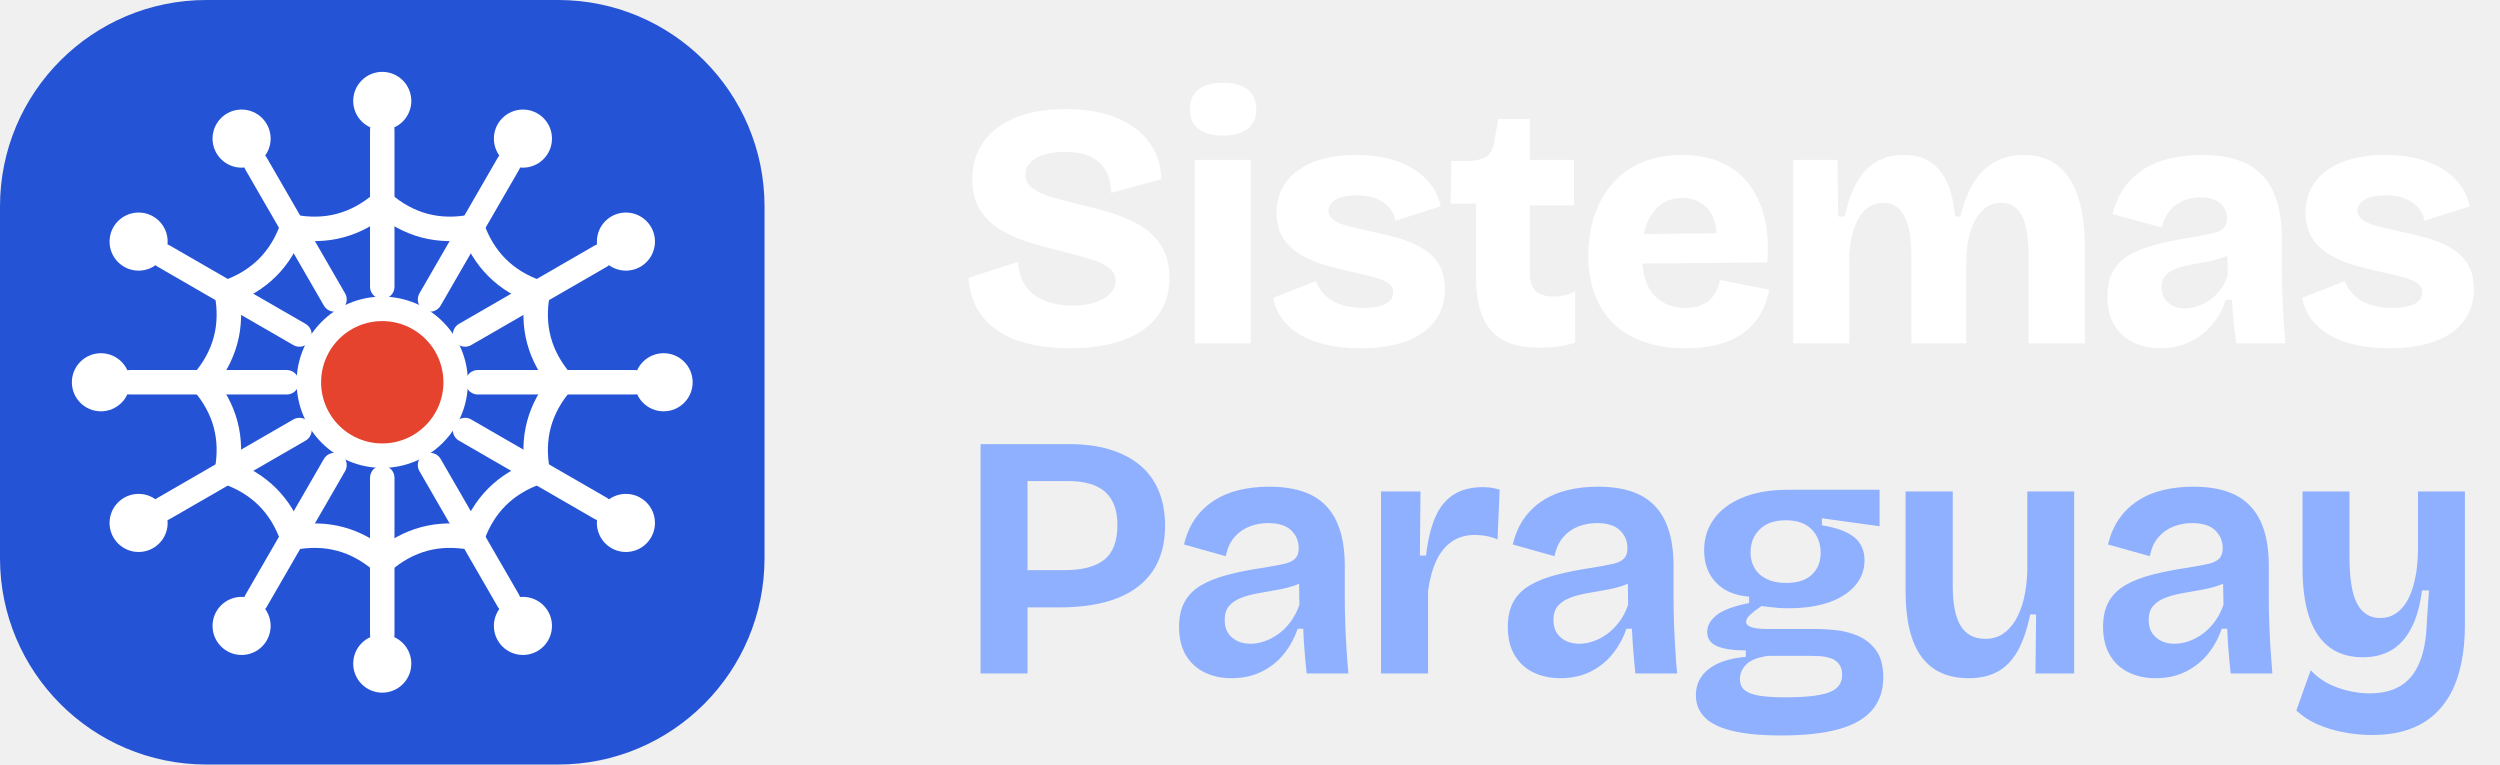
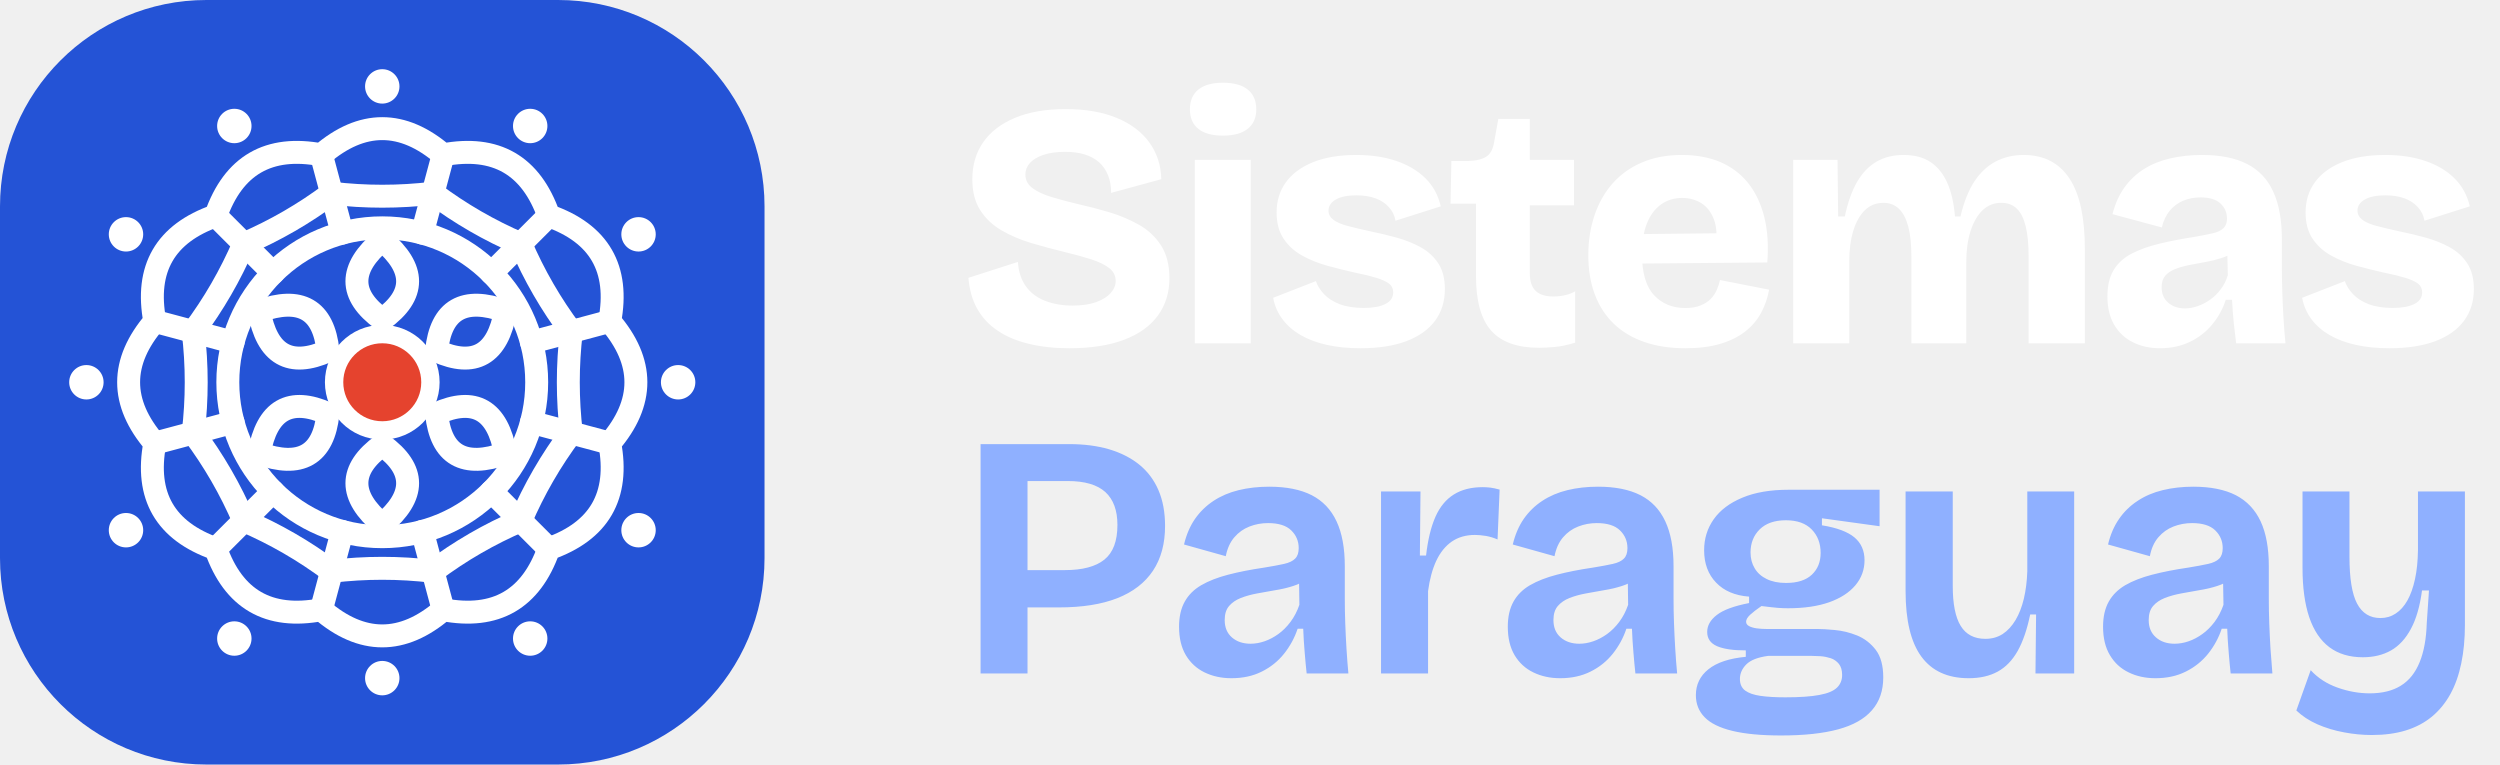
<svg xmlns="http://www.w3.org/2000/svg" viewBox="0 0 327 100" role="img" aria-label="Sistemas Paraguay">
  <rect width="100" height="100" rx="27" fill="#2453D6" />
-   <g stroke="#fff" stroke-width="3.2" stroke-linecap="round" stroke-linejoin="round" fill="none">
-     <path d="M50 37.5L50 17M56.25 39.17L66.5 21.42M60.83 43.75L78.58 33.5M62.5 50L83 50M60.83 56.25L78.58 66.5M56.25 60.83L66.5 78.58M50 62.5L50 83M43.75 60.83L33.5 78.58M39.17 56.25L21.42 66.5M37.5 50L17 50M39.17 43.75L21.42 33.5M43.75 39.17L33.5 21.42" />
-     <path d="M50 26.5Q55.11 30.93 61.75 29.65Q63.96 36.04 70.35 38.25Q69.07 44.89 73.5 50Q69.07 55.11 70.35 61.75Q63.96 63.96 61.75 70.35Q55.11 69.07 50 73.5Q44.89 69.07 38.25 70.35Q36.04 63.96 29.65 61.75Q30.93 55.11 26.5 50Q30.93 44.89 29.65 38.25Q36.04 36.04 38.25 29.65Q44.89 30.93 50 26.5Z" />
+   <g fill="none" stroke="#fff" stroke-width="3.0" stroke-linecap="round" stroke-linejoin="round">
+     <path d="M50 41.8Q43.37 36.99 50 31.4Q56.63 36.99 50 41.8M57.1 45.9Q57.95 37.76 66.11 40.7Q64.58 49.24 57.1 45.9M57.1 54.1Q64.58 50.76 66.11 59.3Q57.95 62.24 57.1 54.1M50 58.2Q56.63 63.01 50 68.6Q43.37 63.01 50 58.2M42.9 54.1Q42.05 62.24 33.89 59.3Q35.42 50.76 42.9 54.1M42.9 45.9Q35.42 49.24 33.89 40.7Q42.05 37.76 42.9 45.9" />
+     <circle cx="50" cy="50" r="20.2" />
+     <path d="M55.23 30.49L57.97 20.25M64.28 35.72L71.78 28.22M69.51 44.77L79.75 42.03M69.51 55.23L79.75 57.97M64.28 64.28L71.78 71.78M55.23 69.51L57.97 79.75M44.77 69.51L42.03 79.75M35.72 64.28L28.22 71.78M30.49 55.23L20.25 57.97M30.49 44.77L20.25 42.03M35.72 35.72L28.22 28.22M44.77 30.49L42.03 20.25" />
+     <path d="M56.63 25.27Q61.97 29.27 68.1 31.9Q70.73 38.03 74.73 43.37Q73.94 50 74.73 56.63Q70.73 61.97 68.1 68.1Q61.97 70.73 56.63 74.73Q50 73.94 43.37 74.73Q38.03 70.73 31.9 68.1Q29.27 61.97 25.27 56.63Q26.06 50 25.27 43.37Q29.27 38.03 31.9 31.9Q38.03 29.27 43.37 25.27Q50 26.06 56.63 25.27Z" />
+     <path d="M57.97 20.25Q68.3 18.3 71.78 28.22Q81.7 31.7 79.75 42.03Q86.6 50 79.75 57.97Q81.7 68.3 71.78 71.78Q68.3 81.7 57.97 79.75Q50 86.6 42.03 79.75Q31.7 81.7 28.22 71.78Q18.3 68.3 20.25 57.97Q13.4 50 20.25 42.03Q18.3 31.7 28.22 28.22Q31.7 18.3 42.03 20.25Q50 13.4 57.97 20.25Z" />
  </g>
  <g fill="#fff">
-     <circle cx="50" cy="13.2" r="3.8" />
-     <circle cx="68.4" cy="18.13" r="3.8" />
-     <circle cx="81.87" cy="31.6" r="3.8" />
-     <circle cx="86.8" cy="50" r="3.8" />
-     <circle cx="81.87" cy="68.4" r="3.8" />
-     <circle cx="68.4" cy="81.87" r="3.8" />
-     <circle cx="50" cy="86.8" r="3.8" />
-     <circle cx="31.6" cy="81.87" r="3.8" />
-     <circle cx="18.13" cy="68.4" r="3.8" />
-     <circle cx="13.2" cy="50" r="3.8" />
-     <circle cx="18.13" cy="31.6" r="3.8" />
-     <circle cx="31.6" cy="18.13" r="3.8" />
+     <circle cx="50" cy="11.3" r="2.25" />
+     <circle cx="69.35" cy="16.48" r="2.25" />
+     <circle cx="83.52" cy="30.65" r="2.25" />
+     <circle cx="88.7" cy="50" r="2.25" />
+     <circle cx="83.52" cy="69.35" r="2.25" />
+     <circle cx="69.35" cy="83.52" r="2.25" />
+     <circle cx="50" cy="88.7" r="2.25" />
+     <circle cx="30.65" cy="83.52" r="2.25" />
+     <circle cx="16.48" cy="69.35" r="2.25" />
+     <circle cx="11.3" cy="50" r="2.25" />
+     <circle cx="16.48" cy="30.65" r="2.25" />
+     <circle cx="30.65" cy="16.48" r="2.25" />
  </g>
-   <circle cx="50" cy="50" r="9.6" fill="#E5432E" stroke="#fff" stroke-width="3.2" />
+   <circle cx="50" cy="50" r="6.3" fill="#E5432E" stroke="#fff" stroke-width="2.4" />
  <path fill="#FFFFFF" d="M139.88 45.55Q136.93 45.55 134.56 44.97Q132.19 44.4 130.49 43.25Q128.78 42.1 127.81 40.37Q126.85 38.63 126.67 36.34L133.14 34.26Q133.27 36.19 134.2 37.47Q135.13 38.75 136.73 39.36Q138.32 39.97 140.28 39.97Q142.11 39.97 143.37 39.52Q144.63 39.06 145.28 38.33Q145.93 37.6 145.93 36.74Q145.93 35.73 145.08 35.06Q144.22 34.4 142.73 33.92Q141.24 33.44 139.27 32.97Q137.04 32.43 134.89 31.79Q132.75 31.15 131 30.13Q129.25 29.11 128.22 27.5Q127.18 25.89 127.18 23.45Q127.18 20.66 128.6 18.61Q130.02 16.56 132.75 15.42Q135.48 14.27 139.39 14.27Q143.29 14.27 146.06 15.42Q148.83 16.56 150.33 18.63Q151.83 20.69 151.9 23.44L145.33 25.23Q145.34 23.9 144.92 22.9Q144.51 21.89 143.75 21.22Q142.99 20.55 141.88 20.2Q140.76 19.86 139.32 19.86Q137.64 19.86 136.47 20.26Q135.31 20.66 134.71 21.32Q134.12 21.97 134.12 22.83Q134.12 23.9 135.04 24.6Q135.96 25.29 137.54 25.77Q139.12 26.25 141.06 26.71Q143.01 27.14 145.09 27.76Q147.16 28.38 148.96 29.39Q150.76 30.4 151.86 32.1Q152.96 33.8 152.96 36.39Q152.96 39.19 151.47 41.25Q149.98 43.31 147.06 44.43Q144.13 45.55 139.88 45.55ZM156.28 44.91V20.91H163.6V44.91ZM159.95 17.74Q157.86 17.74 156.75 16.86Q155.64 15.98 155.64 14.31Q155.64 12.6 156.75 11.71Q157.86 10.82 159.95 10.82Q162.09 10.82 163.2 11.71Q164.32 12.6 164.32 14.31Q164.32 15.96 163.2 16.85Q162.09 17.74 159.95 17.74ZM177.93 45.55Q175.52 45.55 173.55 45.11Q171.58 44.67 170.11 43.82Q168.65 42.97 167.74 41.74Q166.82 40.52 166.53 38.95L172.12 36.77Q172.41 37.65 173.18 38.47Q173.94 39.29 175.24 39.79Q176.54 40.28 178.39 40.28Q180.19 40.28 181.21 39.76Q182.23 39.25 182.23 38.23Q182.23 37.52 181.68 37.09Q181.12 36.67 180 36.33Q178.89 35.99 177.18 35.65Q175.41 35.25 173.62 34.76Q171.84 34.27 170.32 33.43Q168.81 32.59 167.9 31.23Q166.98 29.87 166.98 27.79Q166.98 25.52 168.19 23.85Q169.39 22.18 171.73 21.22Q174.08 20.27 177.4 20.27Q180.37 20.27 182.66 21.06Q184.95 21.84 186.46 23.33Q187.96 24.82 188.45 26.99L182.53 28.87Q182.36 27.86 181.68 27.11Q181.01 26.35 179.94 25.95Q178.86 25.55 177.42 25.55Q175.68 25.55 174.72 26.1Q173.77 26.65 173.77 27.55Q173.77 28.27 174.41 28.75Q175.05 29.23 176.26 29.55Q177.47 29.87 179.16 30.24Q180.94 30.6 182.68 31.08Q184.42 31.56 185.86 32.36Q187.29 33.16 188.14 34.47Q188.99 35.77 188.99 37.82Q188.99 40.21 187.71 41.95Q186.42 43.69 183.96 44.62Q181.5 45.55 177.93 45.55ZM201.31 45.49Q197.05 45.49 195.06 43.26Q193.06 41.02 193.06 36.12V26.64H189.73L189.84 21.06H192.01Q193.66 21.01 194.45 20.46Q195.24 19.92 195.44 18.54L195.98 15.56H200.1V20.91H205.88V26.86H200.1V35.75Q200.1 37.32 200.87 38.05Q201.63 38.78 203.17 38.78Q204 38.78 204.76 38.6Q205.52 38.42 206.03 38.1V44.82Q204.58 45.27 203.4 45.38Q202.21 45.49 201.31 45.49ZM220.46 45.55Q217.4 45.55 215.05 44.72Q212.69 43.9 211.07 42.33Q209.45 40.77 208.6 38.51Q207.75 36.25 207.75 33.37Q207.75 30.55 208.57 28.14Q209.38 25.74 210.94 23.98Q212.51 22.21 214.79 21.24Q217.07 20.27 219.97 20.27Q222.86 20.27 225.07 21.22Q227.27 22.18 228.71 24.01Q230.14 25.84 230.78 28.44Q231.42 31.03 231.16 34.33L212.54 34.49V30.64L226.81 30.49L224.41 32.34Q224.72 30.1 224.17 28.67Q223.61 27.23 222.51 26.56Q221.4 25.89 220.05 25.89Q218.44 25.89 217.25 26.75Q216.05 27.62 215.41 29.24Q214.77 30.87 214.77 33.2Q214.77 36.92 216.34 38.6Q217.92 40.29 220.43 40.29Q221.64 40.29 222.44 39.95Q223.25 39.62 223.76 39.1Q224.27 38.58 224.55 37.93Q224.83 37.27 224.98 36.63L231.4 37.89Q231.1 39.55 230.34 40.94Q229.58 42.34 228.26 43.37Q226.94 44.4 225.02 44.97Q223.1 45.55 220.46 45.55ZM234.55 44.91V29.68V20.91H240.35L240.43 28.31H241.3Q241.89 25.54 242.92 23.77Q243.95 22.01 245.46 21.14Q246.97 20.27 248.99 20.27Q251.11 20.27 252.5 21.19Q253.89 22.11 254.69 23.88Q255.49 25.65 255.71 28.31H256.43Q257.1 25.47 258.27 23.7Q259.45 21.94 261.08 21.1Q262.72 20.27 264.68 20.27Q266.69 20.27 268.19 21.05Q269.69 21.83 270.7 23.37Q271.71 24.91 272.21 27.23Q272.7 29.55 272.7 32.6V44.91H265.34V33.47Q265.34 31.16 264.96 29.61Q264.59 28.06 263.81 27.3Q263.02 26.53 261.76 26.53Q260.34 26.53 259.32 27.5Q258.31 28.47 257.75 30.22Q257.19 31.97 257.19 34.27V44.91H250.01V33.56Q250.01 31.17 249.6 29.63Q249.19 28.09 248.38 27.31Q247.57 26.53 246.35 26.53Q244.94 26.53 243.94 27.48Q242.95 28.44 242.41 30.18Q241.88 31.93 241.88 34.27V44.91ZM282.52 45.55Q280.55 45.55 278.99 44.77Q277.43 44 276.54 42.49Q275.65 40.98 275.65 38.77Q275.65 36.69 276.45 35.35Q277.26 34 278.77 33.2Q280.29 32.4 282.38 31.89Q284.48 31.38 287.06 30.98Q288.53 30.72 289.45 30.51Q290.38 30.29 290.83 29.85Q291.29 29.41 291.29 28.58Q291.29 27.42 290.44 26.62Q289.6 25.82 287.82 25.82Q286.58 25.82 285.55 26.26Q284.51 26.7 283.79 27.57Q283.08 28.45 282.77 29.75L276.31 28.01Q276.84 25.96 277.89 24.5Q278.94 23.05 280.46 22.09Q281.99 21.14 283.91 20.71Q285.82 20.27 288.01 20.27Q291.64 20.27 293.94 21.46Q296.24 22.64 297.35 25.09Q298.47 27.53 298.47 31.32V35.08Q298.47 36.7 298.53 38.34Q298.58 39.98 298.68 41.62Q298.78 43.25 298.94 44.91H292.49Q292.34 43.78 292.18 42.29Q292.03 40.81 291.95 39.21H291.13Q290.56 40.99 289.36 42.44Q288.16 43.89 286.43 44.72Q284.7 45.55 282.52 45.55ZM285.8 40.34Q286.61 40.34 287.46 40.04Q288.31 39.75 289.08 39.2Q289.86 38.66 290.47 37.84Q291.09 37.03 291.4 35.99L291.32 32.72L292.32 32.9Q291.53 33.45 290.51 33.77Q289.49 34.1 288.43 34.28Q287.36 34.47 286.33 34.67Q285.31 34.88 284.49 35.2Q283.68 35.52 283.21 36.07Q282.74 36.62 282.74 37.58Q282.74 38.84 283.6 39.59Q284.46 40.34 285.8 40.34ZM312.52 45.55Q310.11 45.55 308.14 45.11Q306.17 44.67 304.7 43.82Q303.24 42.97 302.33 41.74Q301.42 40.52 301.12 38.95L306.71 36.77Q307 37.65 307.77 38.47Q308.53 39.29 309.83 39.79Q311.13 40.28 312.98 40.28Q314.78 40.28 315.8 39.76Q316.82 39.25 316.82 38.23Q316.82 37.52 316.27 37.09Q315.71 36.67 314.59 36.33Q313.48 35.99 311.77 35.65Q310 35.25 308.21 34.76Q306.43 34.27 304.92 33.43Q303.4 32.59 302.49 31.23Q301.57 29.87 301.57 27.79Q301.57 25.52 302.78 23.85Q303.98 22.18 306.32 21.22Q308.67 20.27 311.99 20.27Q314.96 20.27 317.25 21.06Q319.55 21.84 321.05 23.33Q322.55 24.82 323.05 26.99L317.12 28.87Q316.95 27.86 316.27 27.11Q315.6 26.35 314.53 25.95Q313.45 25.55 312.01 25.55Q310.27 25.55 309.31 26.1Q308.36 26.65 308.36 27.55Q308.36 28.27 309 28.75Q309.64 29.23 310.85 29.55Q312.06 29.87 313.75 30.24Q315.53 30.6 317.27 31.08Q319.01 31.56 320.45 32.36Q321.88 33.16 322.73 34.47Q323.58 35.77 323.58 37.82Q323.58 40.21 322.3 41.95Q321.01 43.69 318.55 44.62Q316.09 45.55 312.52 45.55Z" />
  <path fill="#8FB0FF" d="M132.46 79.45V74.57H139.3Q142.74 74.57 144.45 73.2Q146.16 71.83 146.16 68.66Q146.16 65.81 144.58 64.36Q142.99 62.92 139.66 62.92H132.46V58.09H139.87Q142.74 58.09 145.05 58.76Q147.36 59.44 149 60.76Q150.65 62.09 151.52 64.1Q152.39 66.11 152.39 68.8Q152.39 72.28 150.81 74.65Q149.23 77.02 146.15 78.24Q143.07 79.45 138.5 79.45ZM128.26 88.09V58.09H134.4V88.09ZM161.07 88.71Q159.12 88.71 157.56 87.95Q156.01 87.2 155.11 85.7Q154.22 84.2 154.22 81.97Q154.22 80.03 154.96 78.7Q155.69 77.38 157.13 76.54Q158.57 75.71 160.64 75.17Q162.71 74.63 165.37 74.24Q166.97 73.98 167.95 73.76Q168.94 73.54 169.4 73.07Q169.87 72.61 169.87 71.7Q169.87 70.32 168.89 69.37Q167.91 68.42 165.86 68.42Q164.58 68.42 163.43 68.87Q162.27 69.32 161.45 70.28Q160.63 71.23 160.33 72.75L154.87 71.22Q155.33 69.29 156.3 67.88Q157.28 66.47 158.72 65.52Q160.17 64.56 162.02 64.11Q163.87 63.66 166.02 63.66Q169.39 63.66 171.57 64.77Q173.75 65.89 174.82 68.19Q175.9 70.49 175.9 74.07V78.34Q175.9 79.9 175.96 81.55Q176.02 83.2 176.12 84.85Q176.22 86.5 176.37 88.09H170.91Q170.77 86.81 170.65 85.31Q170.52 83.82 170.46 82.24H169.73Q169.14 84.01 167.96 85.5Q166.78 86.98 165.05 87.84Q163.32 88.71 161.07 88.71ZM163.58 84.2Q164.47 84.2 165.4 83.88Q166.33 83.56 167.21 82.93Q168.08 82.3 168.8 81.34Q169.52 80.38 169.96 79.11L169.91 75.53L170.99 75.69Q170.23 76.31 169.14 76.65Q168.06 77 166.85 77.19Q165.64 77.39 164.45 77.62Q163.25 77.84 162.29 78.22Q161.33 78.6 160.76 79.27Q160.19 79.93 160.19 81.1Q160.19 82.55 161.13 83.37Q162.08 84.2 163.58 84.2ZM180.64 88.09V76.29L180.64 64.28H185.8L185.72 72.66H186.53Q186.88 69.58 187.75 67.61Q188.62 65.64 190.16 64.68Q191.69 63.72 193.94 63.72Q194.4 63.72 194.94 63.78Q195.48 63.85 196.15 64.04L195.88 70.56Q195.15 70.24 194.36 70.1Q193.56 69.97 192.92 69.97Q191.16 69.97 189.89 70.84Q188.63 71.72 187.86 73.36Q187.1 75 186.79 77.32V88.09ZM204.07 88.71Q202.12 88.71 200.56 87.95Q199.01 87.2 198.11 85.7Q197.22 84.2 197.22 81.97Q197.22 80.03 197.96 78.7Q198.69 77.38 200.13 76.54Q201.57 75.71 203.64 75.17Q205.71 74.63 208.37 74.24Q209.97 73.98 210.95 73.76Q211.94 73.54 212.4 73.07Q212.87 72.61 212.87 71.7Q212.87 70.32 211.89 69.37Q210.91 68.42 208.86 68.42Q207.58 68.42 206.43 68.87Q205.27 69.32 204.45 70.28Q203.63 71.23 203.33 72.75L197.87 71.22Q198.33 69.29 199.3 67.88Q200.28 66.47 201.72 65.52Q203.17 64.56 205.02 64.11Q206.87 63.66 209.02 63.66Q212.39 63.66 214.57 64.77Q216.75 65.89 217.82 68.19Q218.9 70.49 218.9 74.07V78.34Q218.9 79.9 218.96 81.55Q219.02 83.2 219.12 84.85Q219.22 86.5 219.37 88.09H213.91Q213.77 86.81 213.65 85.31Q213.52 83.82 213.46 82.24H212.73Q212.14 84.01 210.96 85.5Q209.78 86.98 208.05 87.84Q206.32 88.71 204.07 88.71ZM206.58 84.2Q207.47 84.2 208.4 83.88Q209.33 83.56 210.21 82.93Q211.08 82.3 211.8 81.34Q212.52 80.38 212.96 79.11L212.91 75.53L213.99 75.69Q213.23 76.31 212.14 76.65Q211.06 77 209.85 77.19Q208.64 77.39 207.45 77.62Q206.25 77.84 205.29 78.22Q204.33 78.6 203.76 79.27Q203.19 79.93 203.19 81.1Q203.19 82.55 204.13 83.37Q205.08 84.2 206.58 84.2ZM232.99 96.2Q229.07 96.2 226.6 95.6Q224.12 95 222.97 93.82Q221.82 92.64 221.82 90.93Q221.82 88.85 223.46 87.54Q225.1 86.22 228.35 85.91V85.07Q225.88 85.08 224.59 84.52Q223.3 83.96 223.3 82.66Q223.3 81.4 224.57 80.43Q225.84 79.45 228.78 78.88V78.04Q226.01 77.83 224.46 76.2Q222.9 74.58 222.9 71.97Q222.9 69.69 224.16 67.91Q225.42 66.13 227.89 65.1Q230.36 64.06 233.93 64.06H245.85V68.83L238.31 67.79V68.71Q241.23 69.18 242.56 70.29Q243.88 71.4 243.88 73.28Q243.88 75.13 242.69 76.55Q241.5 77.97 239.27 78.77Q237.04 79.56 233.87 79.56Q233.24 79.56 232.54 79.51Q231.83 79.45 230.4 79.27Q229.45 79.92 228.92 80.41Q228.39 80.91 228.39 81.32Q228.39 81.68 228.77 81.89Q229.16 82.1 229.78 82.19Q230.4 82.27 231.03 82.27H237.68Q238.59 82.27 240.03 82.41Q241.46 82.54 242.91 83.12Q244.35 83.71 245.34 84.99Q246.33 86.28 246.33 88.61Q246.33 91.21 244.85 92.9Q243.38 94.6 240.42 95.4Q237.47 96.2 232.99 96.2ZM233.52 91.21Q236.35 91.21 237.98 90.9Q239.6 90.6 240.28 89.94Q240.95 89.29 240.95 88.29Q240.95 87.37 240.53 86.84Q240.1 86.31 239.45 86.09Q238.79 85.88 238.12 85.83Q237.45 85.79 236.97 85.79H231.27Q229.26 86.06 228.42 86.9Q227.58 87.74 227.58 88.81Q227.58 89.8 228.26 90.32Q228.95 90.83 230.27 91.02Q231.6 91.21 233.52 91.21ZM233.62 76.25Q235.85 76.25 237 75.16Q238.14 74.08 238.14 72.32Q238.14 70.45 236.97 69.25Q235.8 68.05 233.59 68.05Q231.39 68.05 230.18 69.23Q228.97 70.42 228.97 72.26Q228.97 73.43 229.51 74.33Q230.05 75.24 231.09 75.74Q232.13 76.25 233.62 76.25ZM257.51 88.71Q253.39 88.71 251.32 85.89Q249.25 83.07 249.25 77.32V64.28H255.42V76.65Q255.42 80.18 256.46 81.87Q257.5 83.56 259.69 83.56Q260.97 83.56 261.95 82.93Q262.92 82.29 263.63 81.11Q264.33 79.93 264.72 78.31Q265.1 76.7 265.17 74.75V64.28H271.3V78.15L271.3 88.09H266.24L266.32 80.37H265.55Q264.95 83.28 263.92 85.13Q262.88 86.98 261.31 87.84Q259.73 88.71 257.51 88.71ZM281.94 88.71Q279.98 88.71 278.43 87.95Q276.87 87.2 275.98 85.7Q275.08 84.2 275.08 81.97Q275.08 80.03 275.82 78.7Q276.56 77.38 277.99 76.54Q279.43 75.71 281.5 75.17Q283.57 74.63 286.24 74.24Q287.83 73.98 288.82 73.76Q289.8 73.54 290.27 73.07Q290.73 72.61 290.73 71.7Q290.73 70.32 289.75 69.37Q288.77 68.42 286.72 68.42Q285.45 68.42 284.29 68.87Q283.13 69.32 282.31 70.28Q281.49 71.23 281.2 72.75L275.73 71.22Q276.19 69.29 277.17 67.88Q278.14 66.47 279.59 65.52Q281.03 64.56 282.89 64.11Q284.74 63.66 286.88 63.66Q290.26 63.66 292.44 64.77Q294.61 65.89 295.69 68.19Q296.76 70.49 296.76 74.07V78.34Q296.76 79.9 296.82 81.55Q296.88 83.2 296.98 84.85Q297.09 86.5 297.23 88.09H291.77Q291.63 86.81 291.51 85.31Q291.38 83.82 291.32 82.24H290.6Q290.01 84.01 288.83 85.5Q287.64 86.98 285.91 87.84Q284.18 88.71 281.94 88.71ZM284.44 84.2Q285.34 84.2 286.27 83.88Q287.2 83.56 288.07 82.93Q288.95 82.3 289.67 81.34Q290.39 80.38 290.83 79.11L290.77 75.53L291.85 75.69Q291.09 76.31 290 76.65Q288.92 77 287.71 77.19Q286.5 77.39 285.31 77.62Q284.12 77.84 283.15 78.22Q282.19 78.6 281.62 79.27Q281.05 79.93 281.05 81.1Q281.05 82.55 282 83.37Q282.94 84.2 284.44 84.2ZM310.23 96.14Q308.44 96.14 306.59 95.79Q304.74 95.45 303.12 94.74Q301.51 94.03 300.36 92.93L302.24 87.66Q303.64 89.19 305.75 89.94Q307.86 90.69 309.96 90.69Q312.43 90.69 314.04 89.68Q315.66 88.67 316.49 86.61Q317.33 84.56 317.42 81.5L317.71 77.23H316.8Q316.39 80.32 315.35 82.25Q314.31 84.19 312.74 85.08Q311.16 85.97 309.06 85.97Q306.45 85.97 304.69 84.66Q302.94 83.35 302.05 80.74Q301.17 78.12 301.17 74.29V64.28H307.31V72.82Q307.31 77.05 308.3 78.94Q309.3 80.84 311.36 80.84Q312.47 80.84 313.36 80.25Q314.25 79.67 314.89 78.54Q315.52 77.42 315.88 75.76Q316.24 74.11 316.27 71.97V64.28H322.41V81.75Q322.41 84.5 321.93 86.78Q321.46 89.06 320.5 90.8Q319.54 92.53 318.09 93.74Q316.63 94.94 314.68 95.54Q312.73 96.14 310.23 96.14Z" />
</svg>
